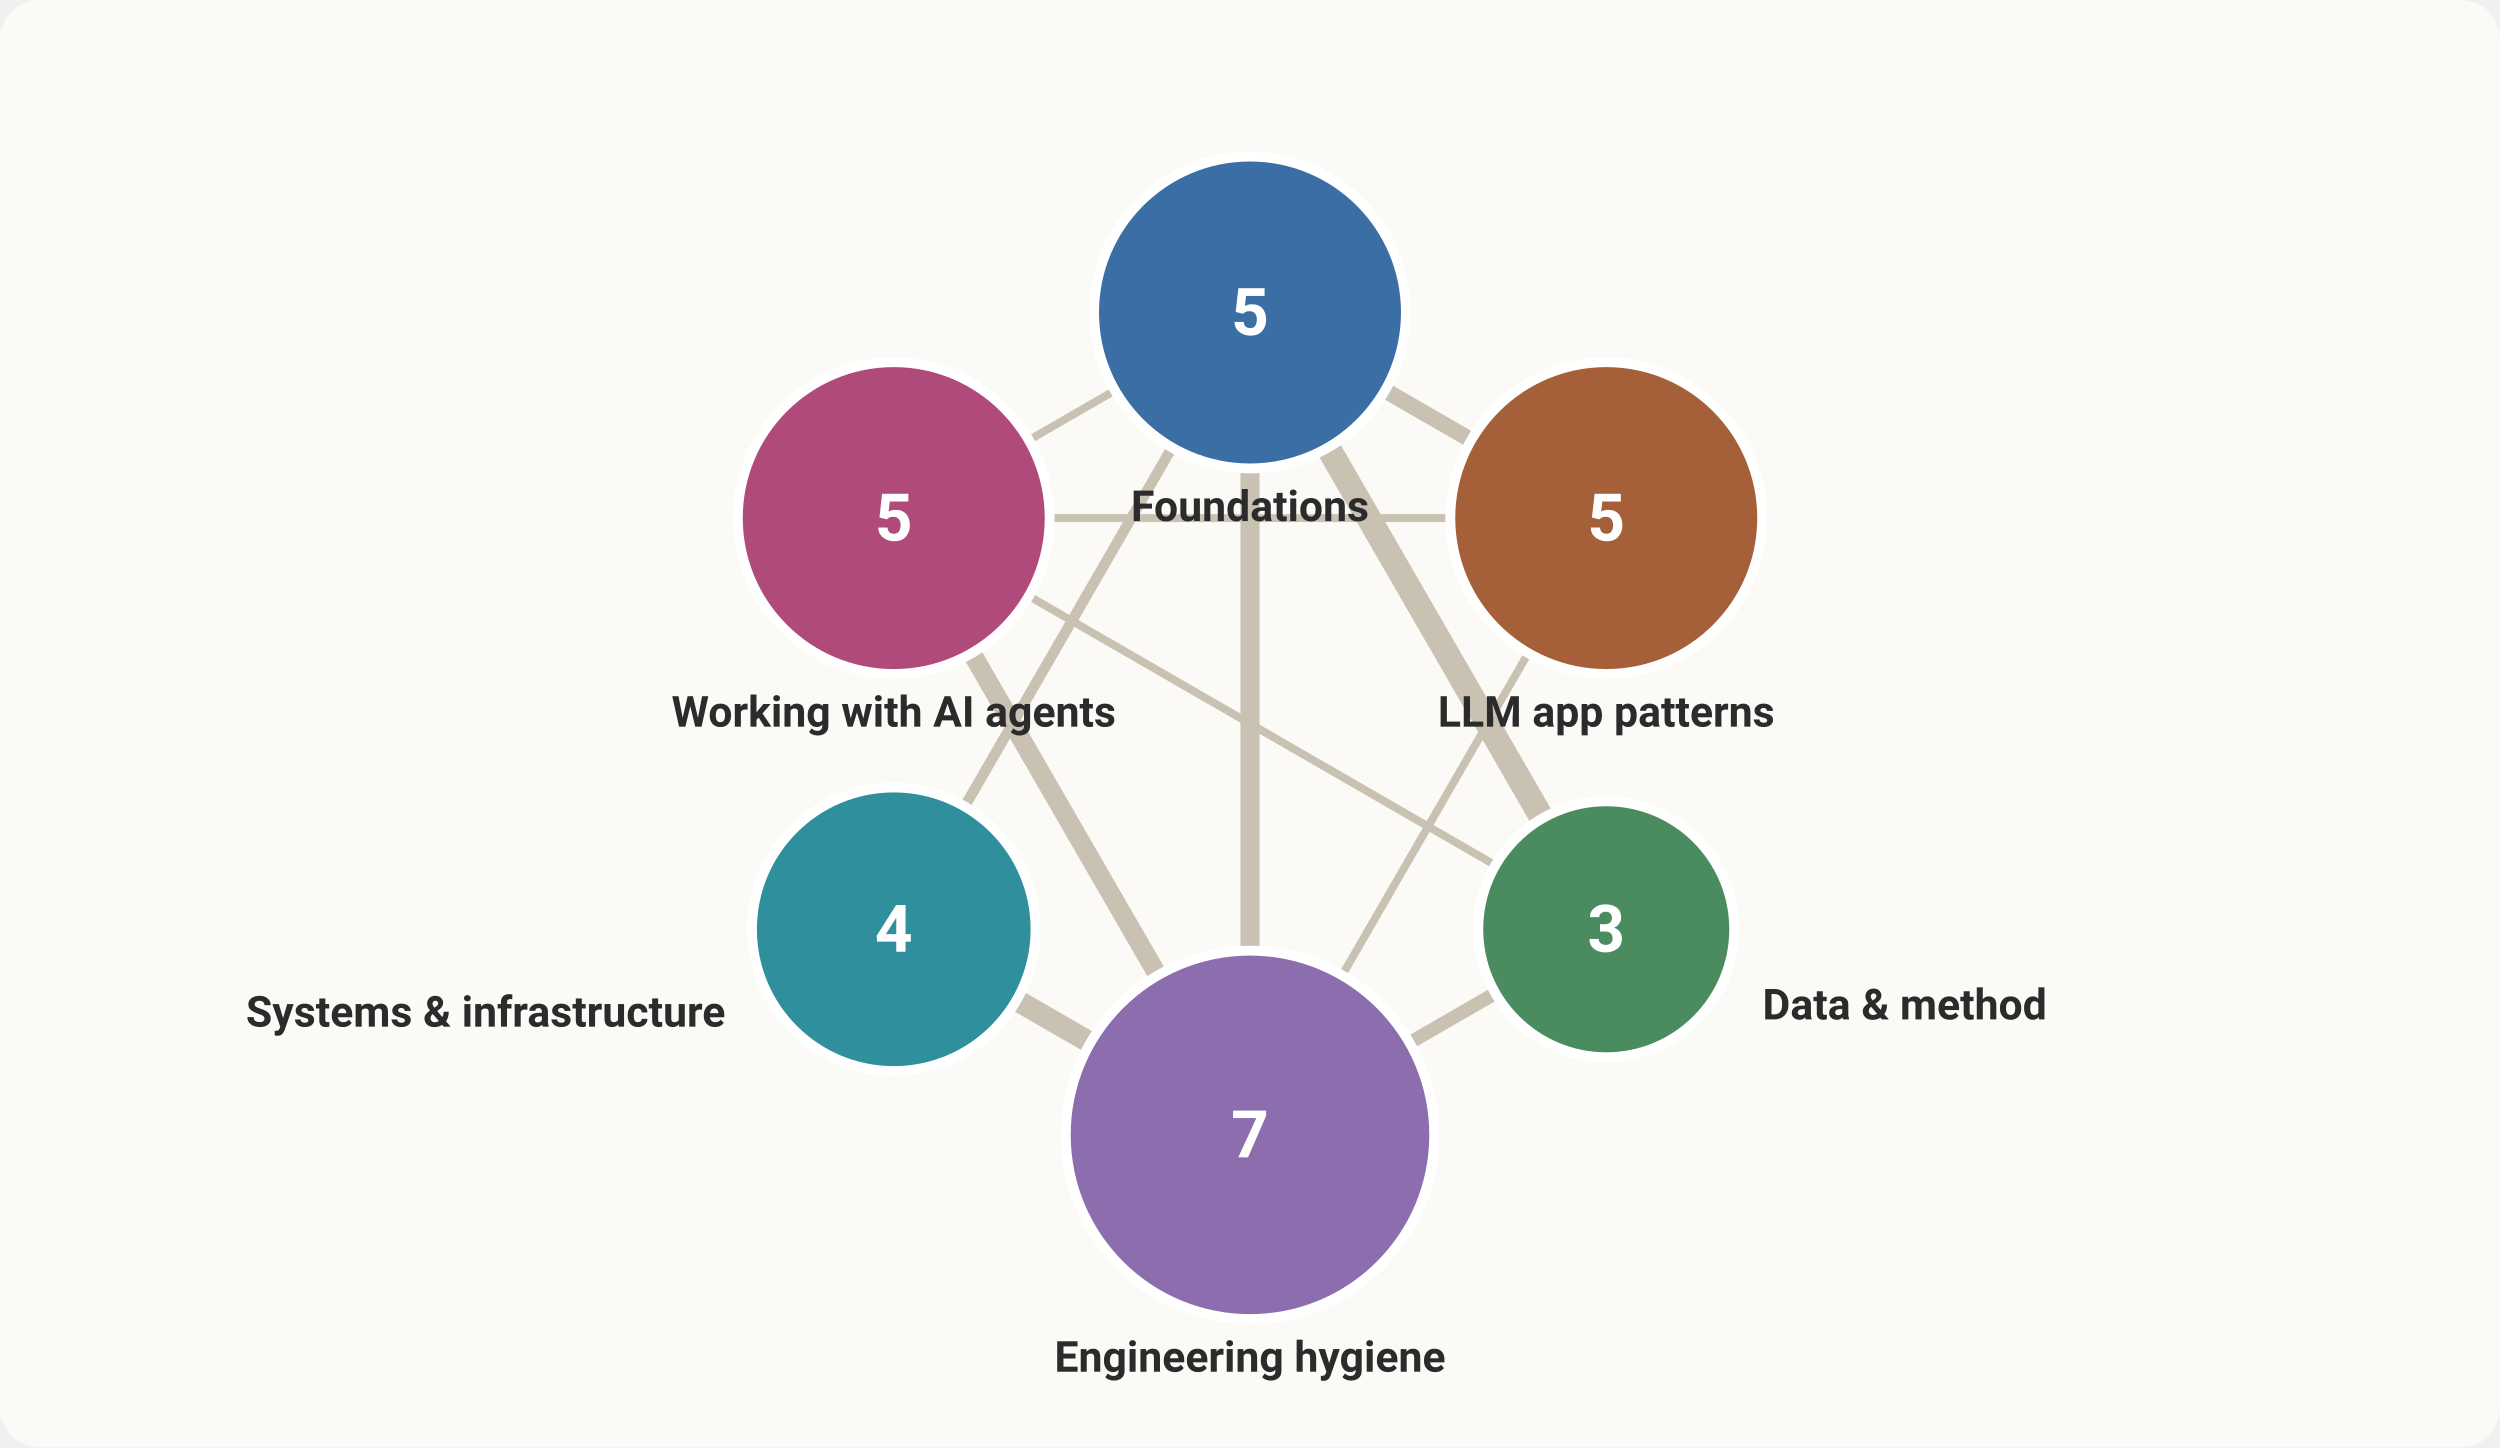
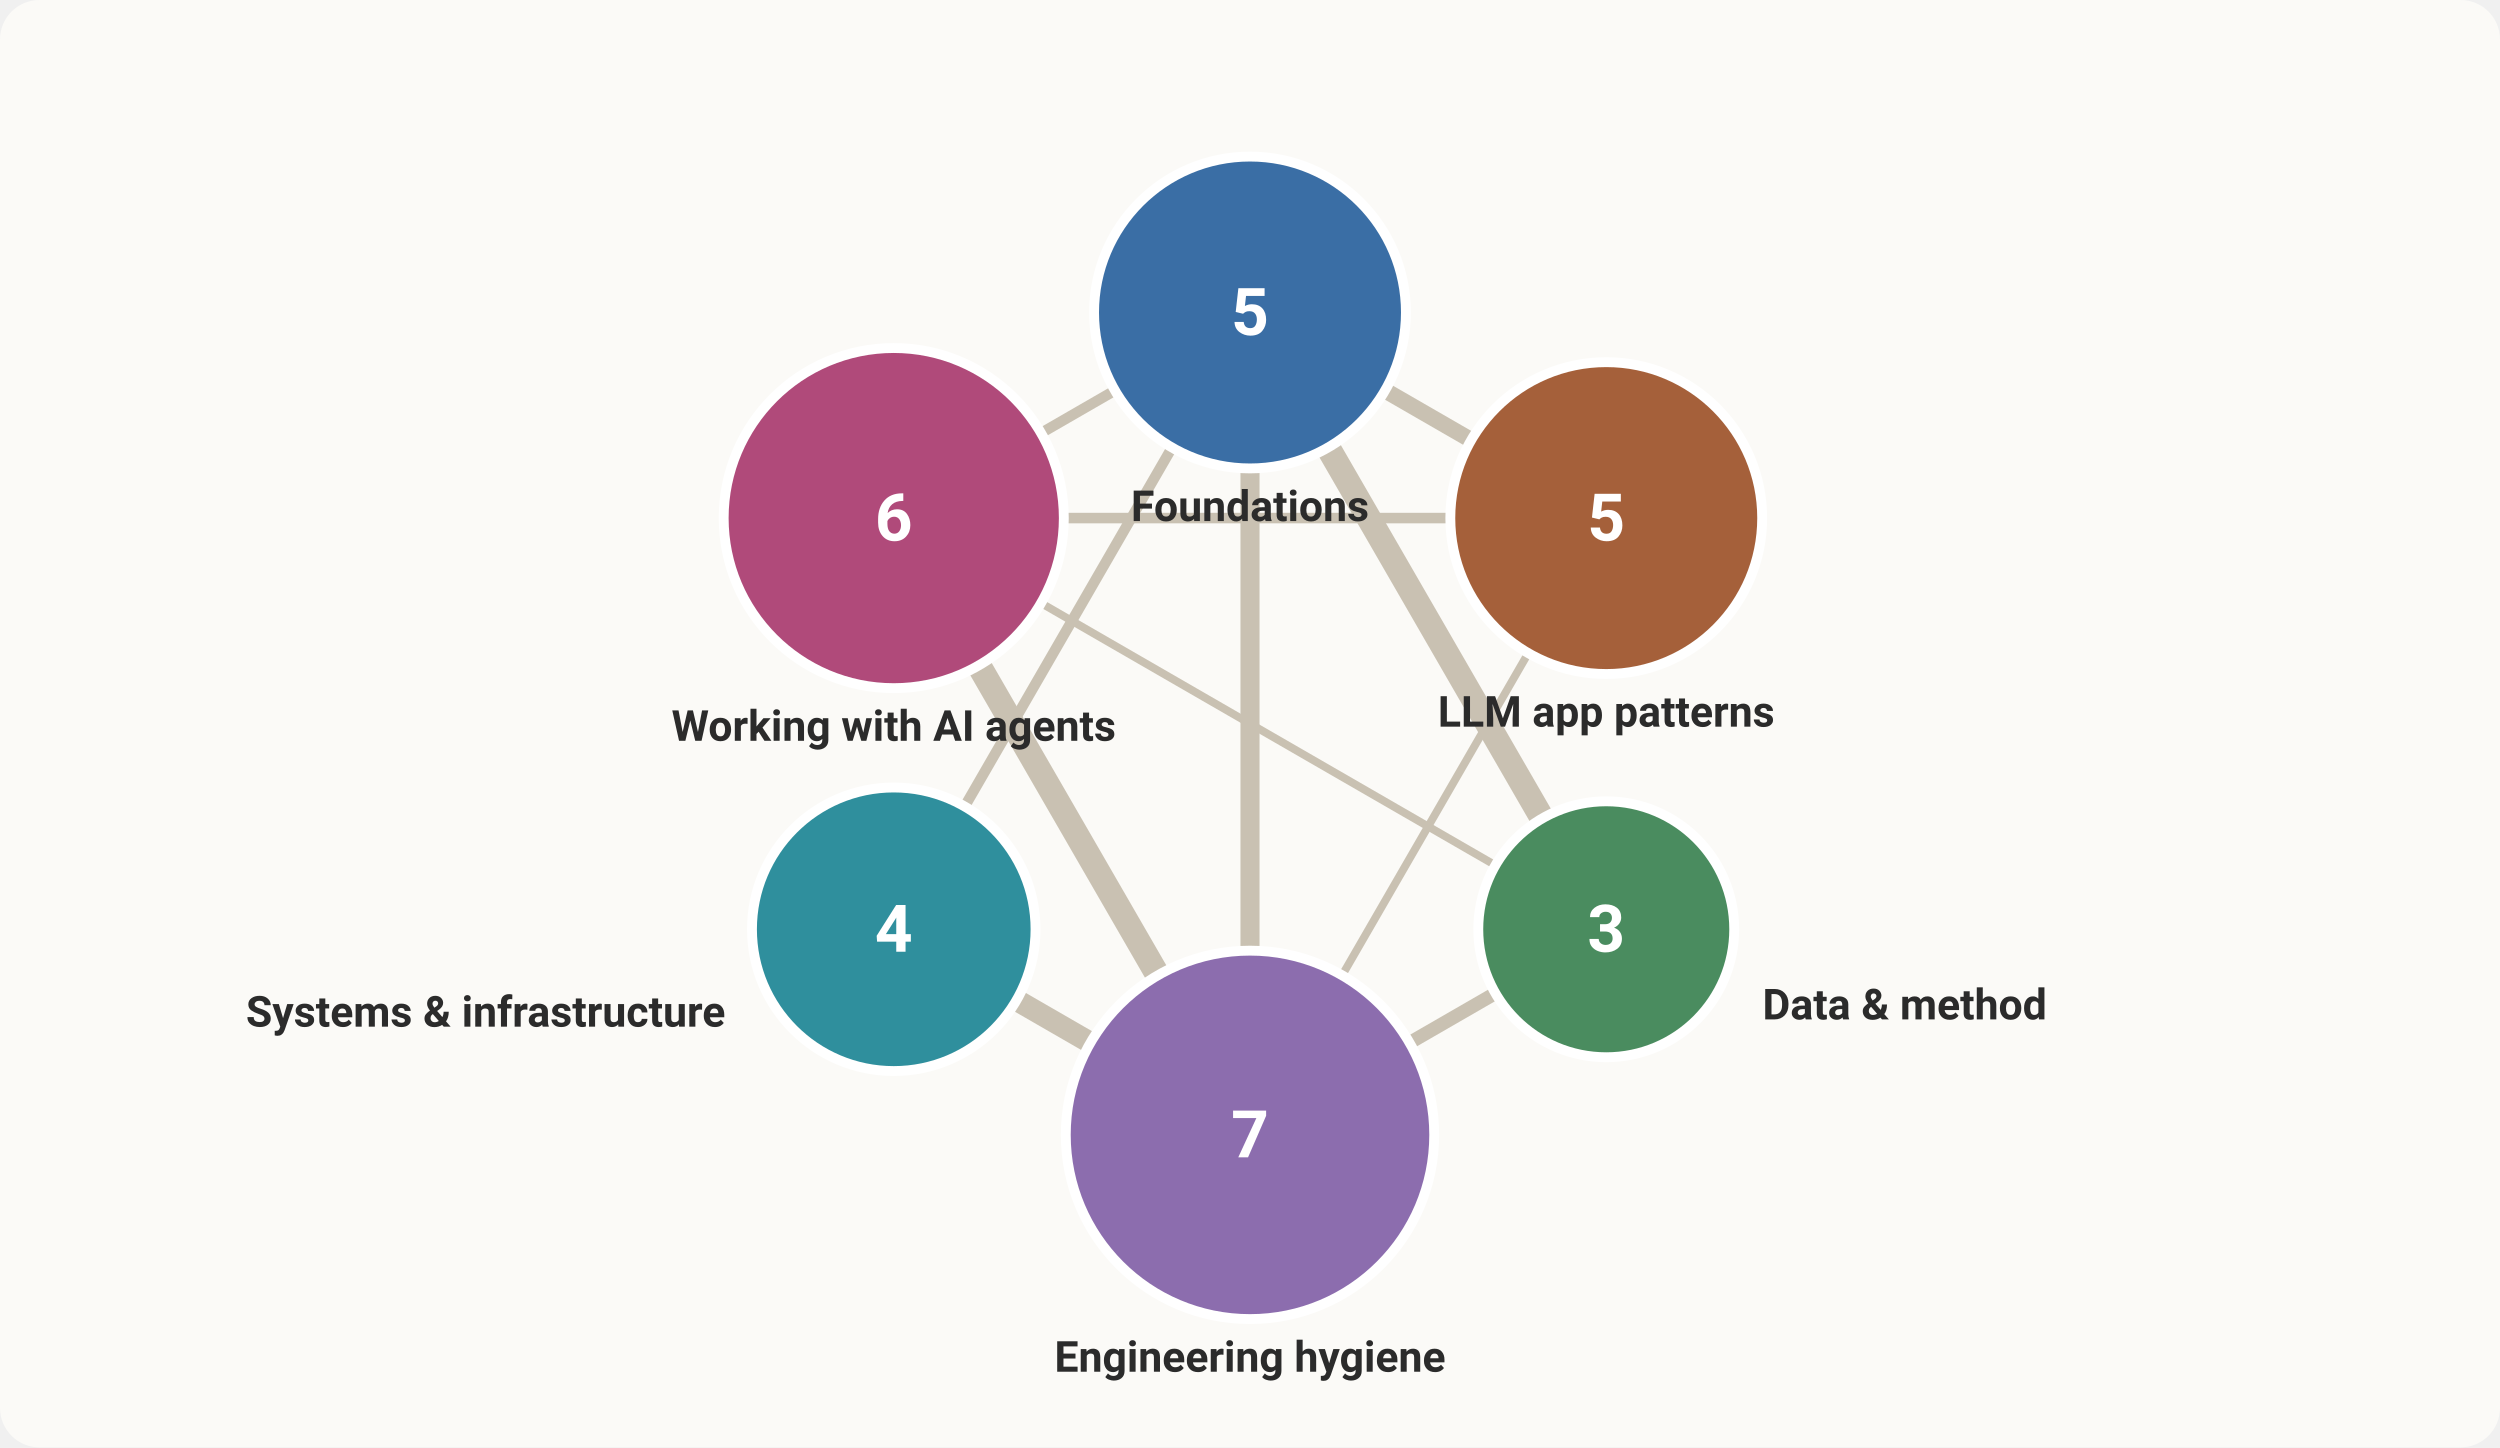
<svg xmlns="http://www.w3.org/2000/svg" viewBox="0 0 760 440" width="760" height="440" role="img" aria-labelledby="title desc" font-family="-apple-system,Segoe UI,Roboto,Helvetica,Arial,sans-serif">
  <rect x="0" y="0" width="760" height="440" rx="12" fill="#fbfaf7" />
  <line x1="488.3" y1="282.5" x2="380.0" y2="345.0" stroke="#c9c1b2" stroke-width="4.1" stroke-linecap="round" />
  <line x1="488.3" y1="282.5" x2="380.0" y2="95.0" stroke="#c9c1b2" stroke-width="7.5" stroke-linecap="round" />
  <line x1="488.3" y1="282.5" x2="271.7" y2="157.5" stroke="#c9c1b2" stroke-width="2.4" stroke-linecap="round" />
  <line x1="380.0" y1="345.0" x2="380.0" y2="95.0" stroke="#c9c1b2" stroke-width="5.8" stroke-linecap="round" />
  <line x1="380.0" y1="345.0" x2="488.3" y2="157.5" stroke="#c9c1b2" stroke-width="2.4" stroke-linecap="round" />
  <line x1="380.0" y1="345.0" x2="271.7" y2="282.5" stroke="#c9c1b2" stroke-width="6.6" stroke-linecap="round" />
-   <line x1="380.0" y1="345.0" x2="271.7" y2="157.5" stroke="#c9c1b2" stroke-width="5.8" stroke-linecap="round" />
+   <line x1="380.0" y1="345.0" x2="271.7" y2="157.5" stroke="#c9c1b2" stroke-width="7.5" stroke-linecap="round" />
  <line x1="380.0" y1="95.0" x2="488.3" y2="157.5" stroke="#c9c1b2" stroke-width="4.9" stroke-linecap="round" />
  <line x1="380.0" y1="95.0" x2="271.7" y2="282.5" stroke="#c9c1b2" stroke-width="3.2" stroke-linecap="round" />
-   <line x1="380.0" y1="95.0" x2="271.7" y2="157.5" stroke="#c9c1b2" stroke-width="2.4" stroke-linecap="round" />
-   <line x1="488.3" y1="157.5" x2="271.7" y2="157.5" stroke="#c9c1b2" stroke-width="2.4" stroke-linecap="round" />
+   <line x1="380.0" y1="95.0" x2="271.7" y2="157.5" stroke="#c9c1b2" stroke-width="3.2" stroke-linecap="round" />
+   <line x1="488.3" y1="157.5" x2="271.7" y2="157.5" stroke="#c9c1b2" stroke-width="3.2" stroke-linecap="round" />
  <circle cx="380.0" cy="95.0" r="47.4" fill="#3a6ea5" stroke="#fff" stroke-width="3" />
  <text x="380.0" y="95.0" text-anchor="middle" dominant-baseline="central" fill="#fff" font-weight="700" font-size="20">5</text>
  <text x="380.0" y="158.4" text-anchor="middle" fill="#2b2b2b" font-size="13" font-weight="600">Foundations</text>
  <circle cx="488.3" cy="157.5" r="47.4" fill="#a5603a" stroke="#fff" stroke-width="3" />
  <text x="488.3" y="157.5" text-anchor="middle" dominant-baseline="central" fill="#fff" font-weight="700" font-size="20">5</text>
  <text x="488.3" y="220.9" text-anchor="middle" fill="#2b2b2b" font-size="13" font-weight="600">LLM app patterns</text>
  <circle cx="488.3" cy="282.5" r="38.9" fill="#4a8c5f" stroke="#fff" stroke-width="3" />
  <text x="488.3" y="282.5" text-anchor="middle" dominant-baseline="central" fill="#fff" font-weight="700" font-size="20">3</text>
  <text x="535.8" y="309.9" text-anchor="start" fill="#2b2b2b" font-size="13" font-weight="600">Data &amp; method</text>
  <circle cx="380.0" cy="345.0" r="56.0" fill="#8c6dae" stroke="#fff" stroke-width="3" />
  <text x="380.0" y="345.0" text-anchor="middle" dominant-baseline="central" fill="#fff" font-weight="700" font-size="20">7</text>
  <text x="380.0" y="417.0" text-anchor="middle" fill="#2b2b2b" font-size="13" font-weight="600">Engineering hygiene</text>
  <circle cx="271.7" cy="282.5" r="43.1" fill="#2f8f9d" stroke="#fff" stroke-width="3" />
  <text x="271.7" y="282.5" text-anchor="middle" dominant-baseline="central" fill="#fff" font-weight="700" font-size="20">4</text>
  <text x="220.5" y="312.1" text-anchor="end" fill="#2b2b2b" font-size="13" font-weight="600">Systems &amp; infrastructure</text>
-   <circle cx="271.7" cy="157.5" r="47.4" fill="#b04a7a" stroke="#fff" stroke-width="3" />
-   <text x="271.7" y="157.5" text-anchor="middle" dominant-baseline="central" fill="#fff" font-weight="700" font-size="20">5</text>
-   <text x="271.7" y="220.9" text-anchor="middle" fill="#2b2b2b" font-size="13" font-weight="600">Working with AI agents</text>
+   <circle cx="271.7" cy="157.5" r="51.7" fill="#b04a7a" stroke="#fff" stroke-width="3" />
+   <text x="271.7" y="157.5" text-anchor="middle" dominant-baseline="central" fill="#fff" font-weight="700" font-size="20">6</text>
+   <text x="271.7" y="225.2" text-anchor="middle" fill="#2b2b2b" font-size="13" font-weight="600">Working with AI agents</text>
</svg>
